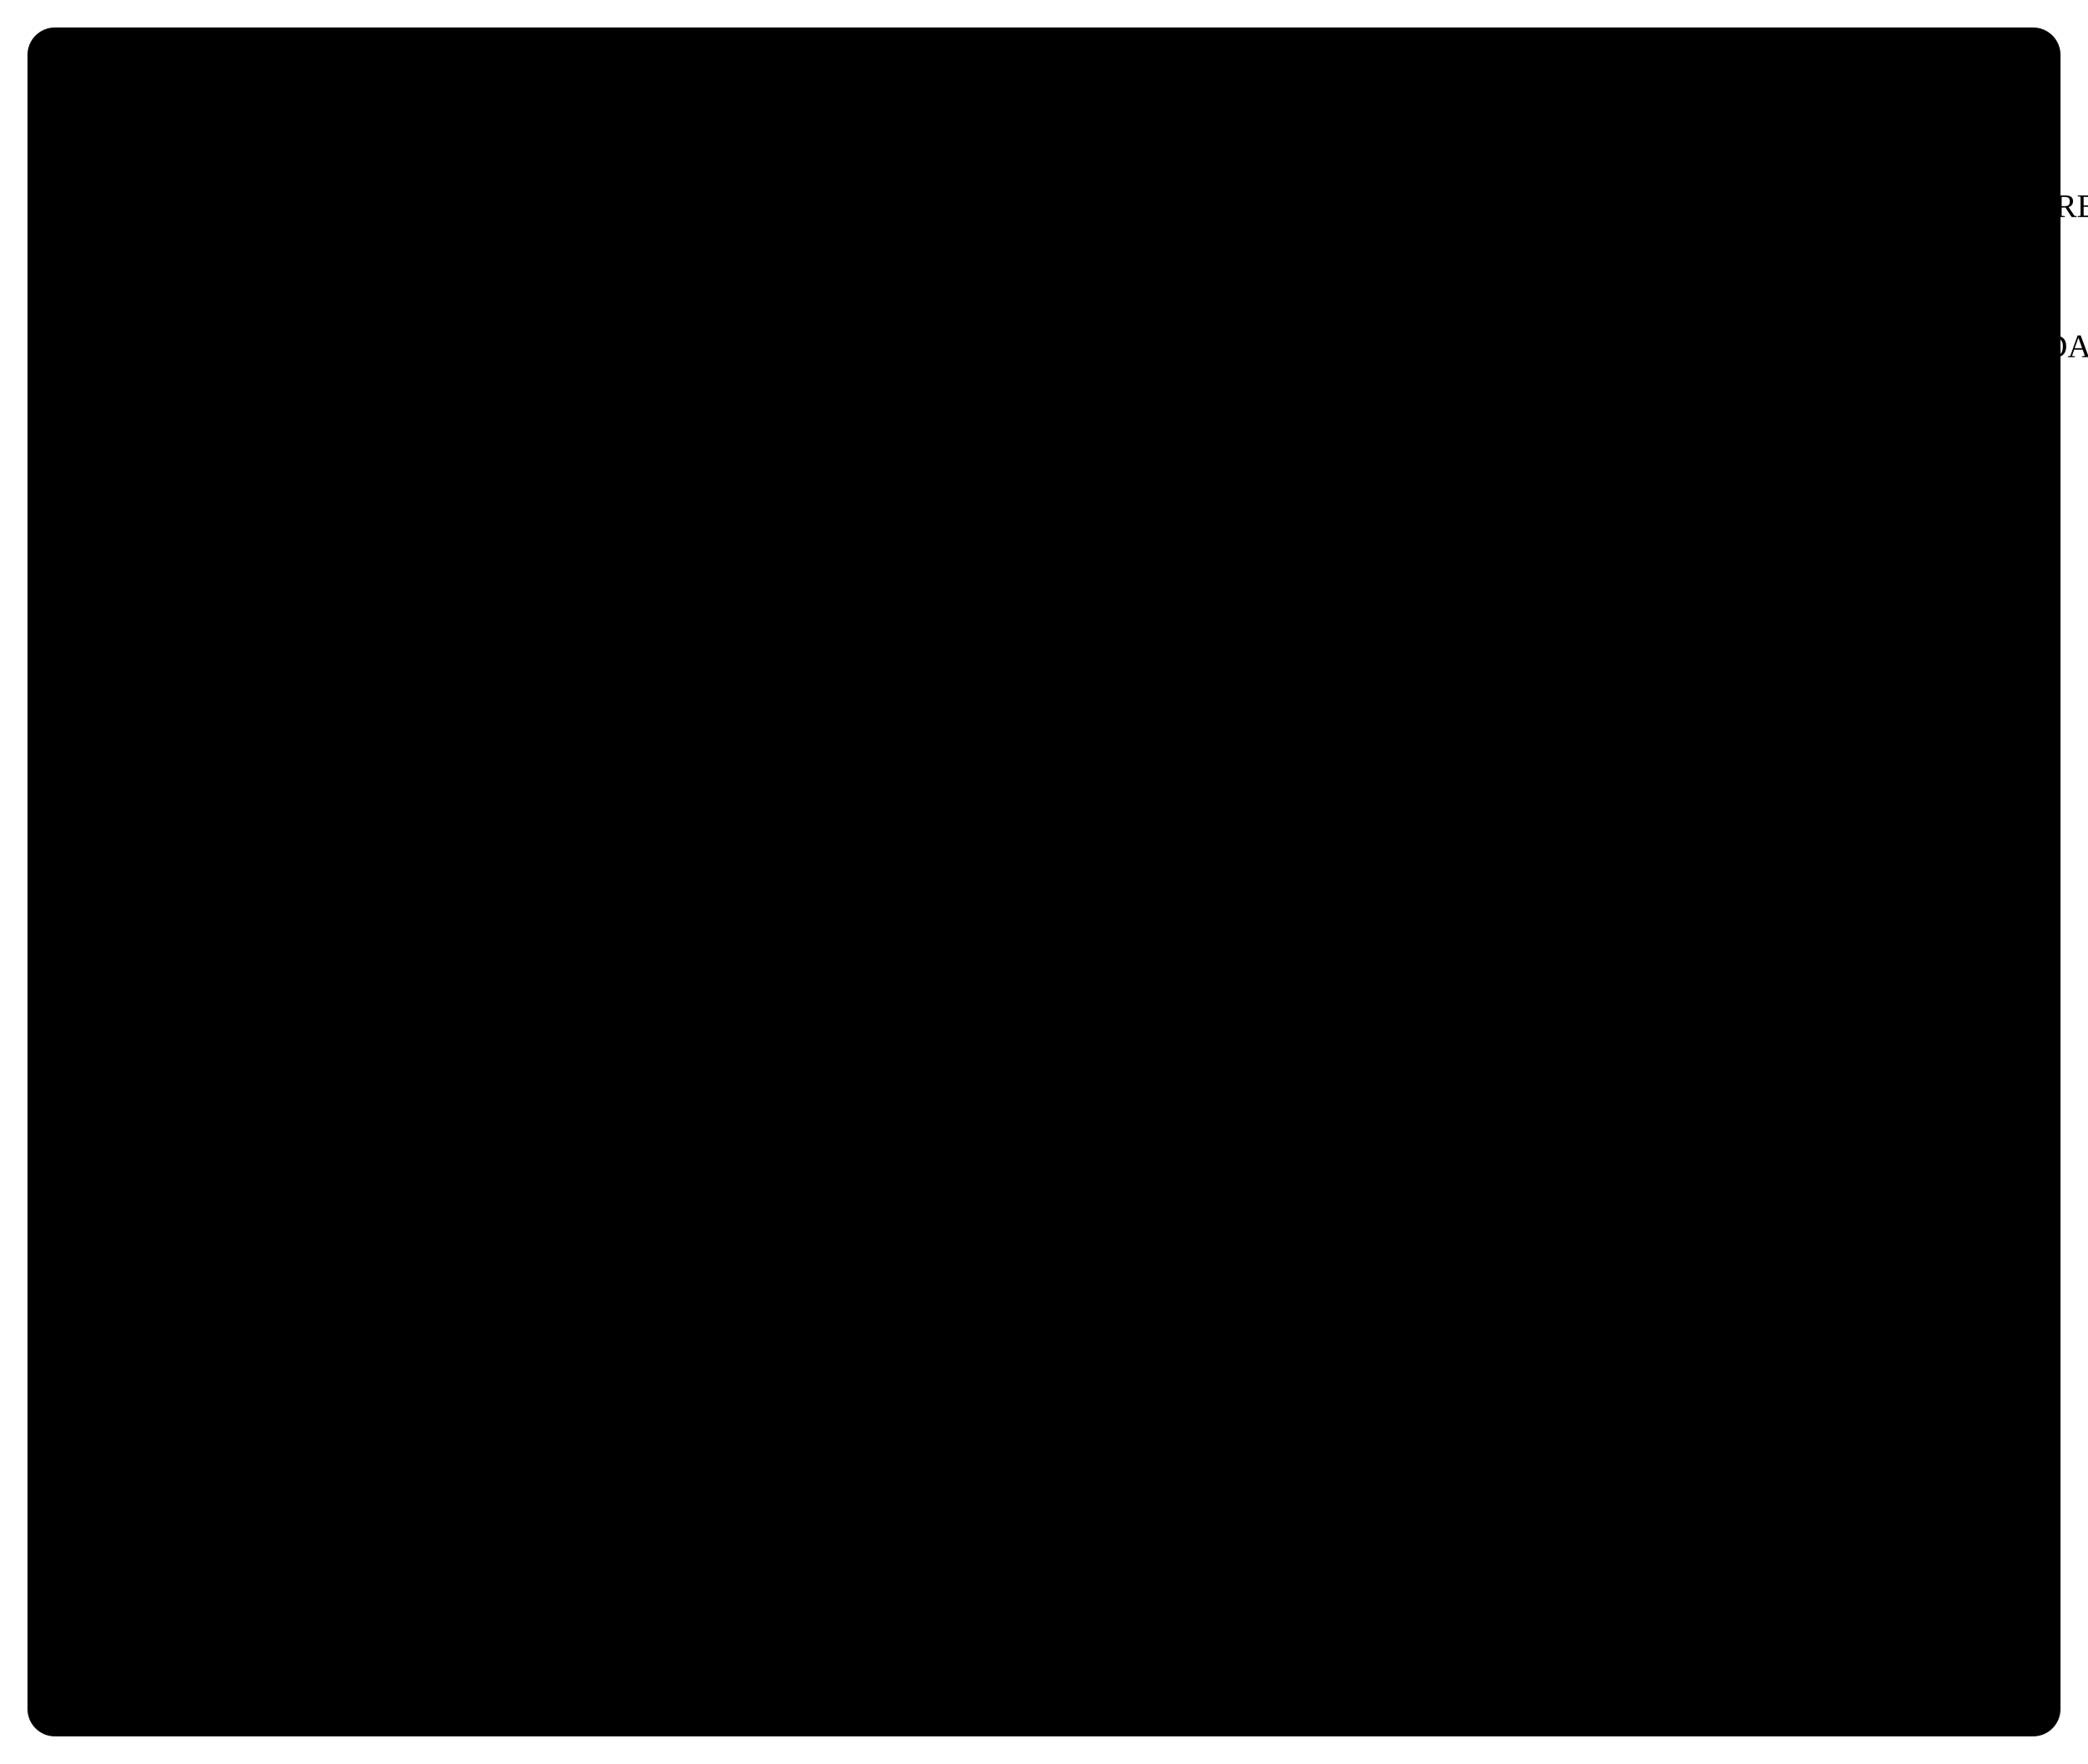
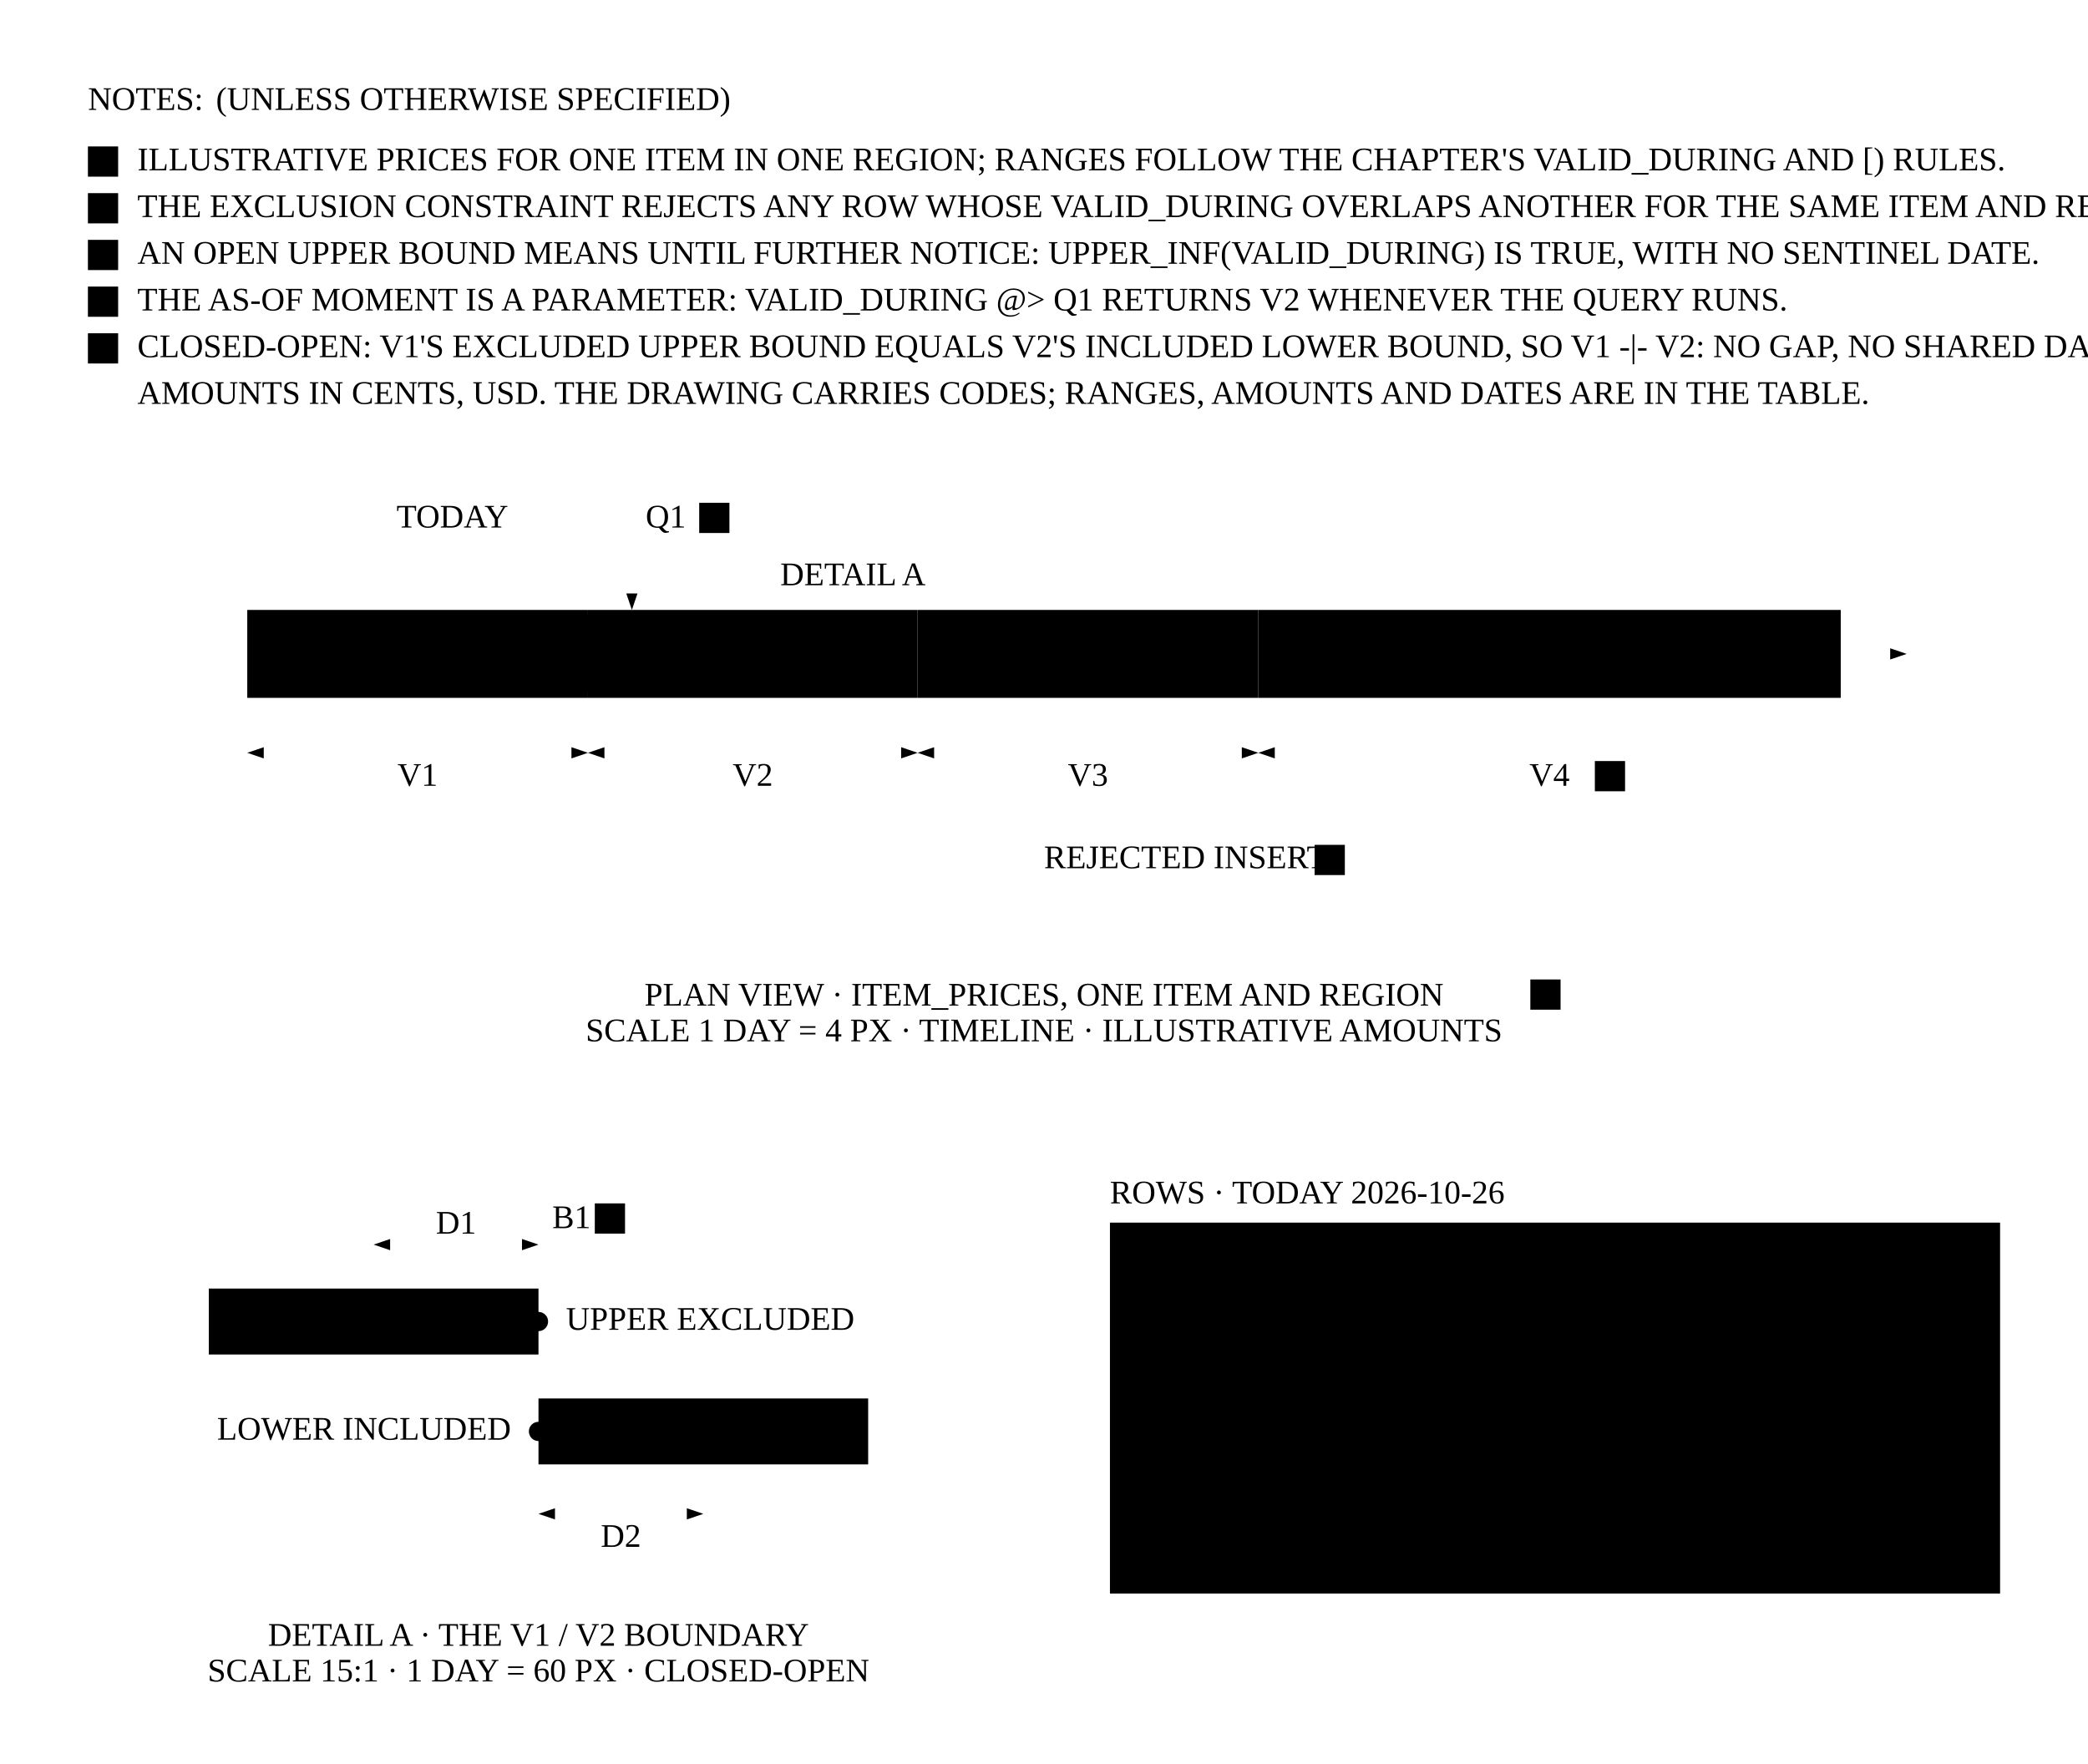
<svg xmlns="http://www.w3.org/2000/svg" class="dwg" viewBox="0 0 760 642">
  <defs>
    <marker id="pb-tmp-ah" viewBox="0 0 10 10" refX="10" refY="5" markerWidth="6" markerHeight="6" markerUnits="userSpaceOnUse" orient="auto-start-reverse">
      <path class="ah ink" d="M0,1.6L10,5L0,8.4Z" />
    </marker>
    <marker id="pb-tmp-ah-hl" viewBox="0 0 10 10" refX="10" refY="5" markerWidth="6" markerHeight="6" markerUnits="userSpaceOnUse" orient="auto-start-reverse">
      <path class="ah hl" d="M0,1.6L10,5L0,8.4Z" />
    </marker>
    <pattern id="pb-tmp-hatch" width="5" height="5" patternUnits="userSpaceOnUse" patternTransform="rotate(45)">
      <path class="hatch-ln" d="M0,0V5" />
    </pattern>
  </defs>
-   <rect class="sheet" x="10" y="10" width="740" height="622" rx="10" />
  <text class="nth" x="32" y="40">NOTES:</text>
  <text class="nt" x="78.6" y="40">(UNLESS OTHERWISE SPECIFIED)</text>
  <rect class="nb" x="32" y="53.3" width="11" height="11" />
  <text class="nbt" x="37.5" y="61.5" text-anchor="middle">1</text>
  <text class="nt" x="50" y="62">ILLUSTRATIVE PRICES FOR ONE ITEM IN ONE REGION; RANGES FOLLOW THE CHAPTER'S VALID_DURING AND [) RULES.</text>
  <rect class="nb" x="32" y="70.3" width="11" height="11" />
  <text class="nbt" x="37.5" y="78.5" text-anchor="middle">2</text>
  <text class="nt" x="50" y="79">THE EXCLUSION CONSTRAINT REJECTS ANY ROW WHOSE VALID_DURING OVERLAPS ANOTHER FOR THE SAME ITEM AND REGION.</text>
  <rect class="nb" x="32" y="87.3" width="11" height="11" />
  <text class="nbt" x="37.5" y="95.5" text-anchor="middle">3</text>
  <text class="nt" x="50" y="96">AN OPEN UPPER BOUND MEANS UNTIL FURTHER NOTICE: UPPER_INF(VALID_DURING) IS TRUE, WITH NO SENTINEL DATE.</text>
  <rect class="nb" x="32" y="104.3" width="11" height="11" />
  <text class="nbt" x="37.5" y="112.5" text-anchor="middle">4</text>
  <text class="nt" x="50" y="113">THE AS-OF MOMENT IS A PARAMETER: VALID_DURING @&gt; Q1 RETURNS V2 WHENEVER THE QUERY RUNS.</text>
  <rect class="nb" x="32" y="121.3" width="11" height="11" />
  <text class="nbt" x="37.5" y="129.5" text-anchor="middle">5</text>
  <text class="nt" x="50" y="130">CLOSED-OPEN: V1'S EXCLUDED UPPER BOUND EQUALS V2'S INCLUDED LOWER BOUND, SO V1 -|- V2: NO GAP, NO SHARED DAY.</text>
  <text class="nt" x="50" y="147">AMOUNTS IN CENTS, USD. THE DRAWING CARRIES CODES; RANGES, AMOUNTS AND DATES ARE IN THE TABLE.</text>
  <rect class="obj fill-1" x="90" y="222" width="124" height="32" />
  <text class="sl ink" x="152" y="241" text-anchor="middle">CURRENT</text>
  <rect class="obj fill-2" x="214" y="222" width="120" height="32" />
  <text class="sl ink" x="274" y="241" text-anchor="middle">SCHEDULED</text>
  <rect class="obj fill-2" x="334" y="222" width="124" height="32" />
  <text class="sl ink" x="396" y="241" text-anchor="middle">SCHEDULED</text>
  <rect class="obj fill-2" x="458" y="222" width="212" height="32" />
  <text class="sl ink" x="564" y="241" text-anchor="middle">SCHEDULED · OPEN END</text>
  <path class="leader" d="M670,238H694" marker-end="url(#pb-tmp-ah)" />
  <path class="ctr" d="M190,186L190,262" />
  <text class="sl" x="185" y="192" text-anchor="end">TODAY</text>
  <path class="dim" d="M230,186V222" marker-end="url(#pb-tmp-ah)" />
  <text class="dt" x="235" y="192">Q1</text>
  <rect class="nb" x="254.5" y="183" width="11" height="11" />
  <text class="nbt" x="260" y="191.2" text-anchor="middle">4</text>
  <circle class="detail" cx="214" cy="238" r="14" />
  <path class="leader" d="M226.89,232.53L280,210" />
  <text class="sl ink" x="284" y="213">DETAIL A</text>
  <path class="ext" d="M90,257L90,278" />
  <path class="ext" d="M214,257L214,278" />
  <path class="dim" d="M90,274L214,274" marker-start="url(#pb-tmp-ah)" marker-end="url(#pb-tmp-ah)" />
  <text class="dt" x="152" y="286" text-anchor="middle">V1</text>
  <path class="ext" d="M334,257L334,278" />
  <path class="dim" d="M214,274L334,274" marker-start="url(#pb-tmp-ah)" marker-end="url(#pb-tmp-ah)" />
  <text class="dt" x="274" y="286" text-anchor="middle">V2</text>
  <path class="ext" d="M458,257L458,278" />
  <path class="dim" d="M334,274L458,274" marker-start="url(#pb-tmp-ah)" marker-end="url(#pb-tmp-ah)" />
  <text class="dt" x="396" y="286" text-anchor="middle">V3</text>
  <path class="ext" d="M458,257L458,278" />
  <path class="dim" d="M458,274H694" marker-start="url(#pb-tmp-ah)" />
  <text class="dt" x="564" y="286" text-anchor="middle">V4</text>
  <rect class="nb" x="580.5" y="277" width="11" height="11" />
  <text class="nbt" x="586" y="285.2" text-anchor="middle">3</text>
  <rect class="hatch" x="290" y="304" width="80" height="18" fill="url(#pb-tmp-hatch)" />
  <text class="sl ink" x="380" y="316">REJECTED INSERT</text>
  <rect class="nb" x="478.5" y="307.5" width="11" height="11" />
  <text class="nbt" x="484" y="315.7" text-anchor="middle">2</text>
  <text class="vt" x="380" y="366" text-anchor="middle">PLAN VIEW · ITEM_PRICES, ONE ITEM AND REGION</text>
  <text class="vs" x="380" y="379" text-anchor="middle">SCALE 1 DAY = 4 PX · TIMELINE · ILLUSTRATIVE AMOUNTS</text>
  <rect class="nb" x="557.02" y="356.5" width="11" height="11" />
  <text class="nbt" x="562.52" y="364.7" text-anchor="middle">1</text>
  <rect class="obj fill-1" x="76" y="469" width="120" height="24" />
  <rect class="obj fill-2" x="196" y="509" width="120" height="24" />
  <path class="ext" d="M136,469L136,493" />
  <path class="ext" d="M256,509L256,533" />
  <text class="sl ink" x="106" y="484" text-anchor="middle">V1</text>
  <text class="sl ink" x="286" y="524" text-anchor="middle">V2</text>
  <path class="ctr" d="M196,443L196,561" />
  <circle class="nb" cx="196" cy="481" r="3.5" />
  <circle class="dot" cx="196" cy="521" r="3.5" />
  <text class="sl ink" x="206" y="484">UPPER EXCLUDED</text>
  <text class="sl ink" x="186" y="524" text-anchor="end">LOWER INCLUDED</text>
  <path class="ext" d="M136,466L136,449" />
  <path class="ext" d="M196,466L196,449" />
  <path class="dim" d="M136,453L196,453" marker-start="url(#pb-tmp-ah)" marker-end="url(#pb-tmp-ah)" />
  <text class="dt" x="166" y="449" text-anchor="middle">D1</text>
  <path class="ext" d="M196,536L196,555" />
  <path class="ext" d="M256,536L256,555" />
  <path class="dim" d="M196,551L256,551" marker-start="url(#pb-tmp-ah)" marker-end="url(#pb-tmp-ah)" />
  <text class="dt" x="226" y="563" text-anchor="middle">D2</text>
  <text class="dt" x="201" y="447">B1</text>
  <rect class="nb" x="216.5" y="438" width="11" height="11" />
  <text class="nbt" x="222" y="446.2" text-anchor="middle">5</text>
  <text class="vt" x="196" y="599" text-anchor="middle">DETAIL A · THE V1 / V2 BOUNDARY</text>
  <text class="vs" x="196" y="612" text-anchor="middle">SCALE 15:1 · 1 DAY = 60 PX · CLOSED-OPEN</text>
  <text class="vt" x="404" y="438">ROWS · TODAY 2026-10-26</text>
  <rect class="tbl" x="404" y="445" width="324" height="135" />
  <path class="tbl" d="M404,460L728,460" />
  <path class="tbl" d="M404,475L728,475" />
  <path class="tbl" d="M404,490L728,490" />
  <path class="tbl" d="M404,505L728,505" />
  <path class="tbl" d="M404,520L728,520" />
  <path class="tbl" d="M404,535L728,535" />
  <path class="tbl" d="M404,550L728,550" />
  <path class="tbl" d="M404,565L728,565" />
  <path class="tbl" d="M436,445L436,580" />
  <path class="tbl" d="M632,445L632,580" />
  <text class="th" x="410" y="455.2">CODE</text>
  <text class="th" x="534" y="455.2" text-anchor="middle">VARIABLE</text>
  <text class="th" x="680" y="455.2" text-anchor="middle">VALUE</text>
  <text class="tc" x="410" y="470.7">V1</text>
  <text class="tc" x="534" y="470.7" text-anchor="middle">[2026-10-01, 2026-11-01) · current</text>
  <text class="tc" x="680" y="470.7" text-anchor="middle">2400 · 31 d</text>
  <text class="tc" x="410" y="485.7">V2</text>
  <text class="tc" x="534" y="485.7" text-anchor="middle">[2026-11-01, 2026-12-01) · scheduled</text>
  <text class="tc" x="680" y="485.7" text-anchor="middle">1499 · 30 d</text>
  <text class="tc" x="410" y="500.7">V3</text>
  <text class="tc" x="534" y="500.7" text-anchor="middle">[2026-12-01, 2027-01-01) · scheduled</text>
  <text class="tc" x="680" y="500.7" text-anchor="middle">2400 · 31 d</text>
  <text class="tc" x="410" y="515.7">V4</text>
  <text class="tc" x="534" y="515.7" text-anchor="middle">[2027-01-01,) · scheduled</text>
  <text class="tc" x="680" y="515.7" text-anchor="middle">2600 · open</text>
  <text class="tc" x="410" y="530.7">Q1</text>
  <text class="tc" x="534" y="530.7" text-anchor="middle">as-of moment, lands in V2</text>
  <text class="tc" x="680" y="530.7" text-anchor="middle">2026-11-05</text>
  <text class="tc" x="410" y="545.7">D1</text>
  <text class="tc" x="534" y="545.7" text-anchor="middle">last day in V1</text>
  <text class="tc" x="680" y="545.7" text-anchor="middle">2026-10-31</text>
  <text class="tc" x="410" y="560.7">D2</text>
  <text class="tc" x="534" y="560.7" text-anchor="middle">first day in V2</text>
  <text class="tc" x="680" y="560.7" text-anchor="middle">2026-11-01</text>
  <text class="tc" x="410" y="575.7">B1</text>
  <text class="tc" x="534" y="575.7" text-anchor="middle">upper(V1) = lower(V2)</text>
  <text class="tc" x="680" y="575.7" text-anchor="middle">2026-11-01</text>
</svg>
